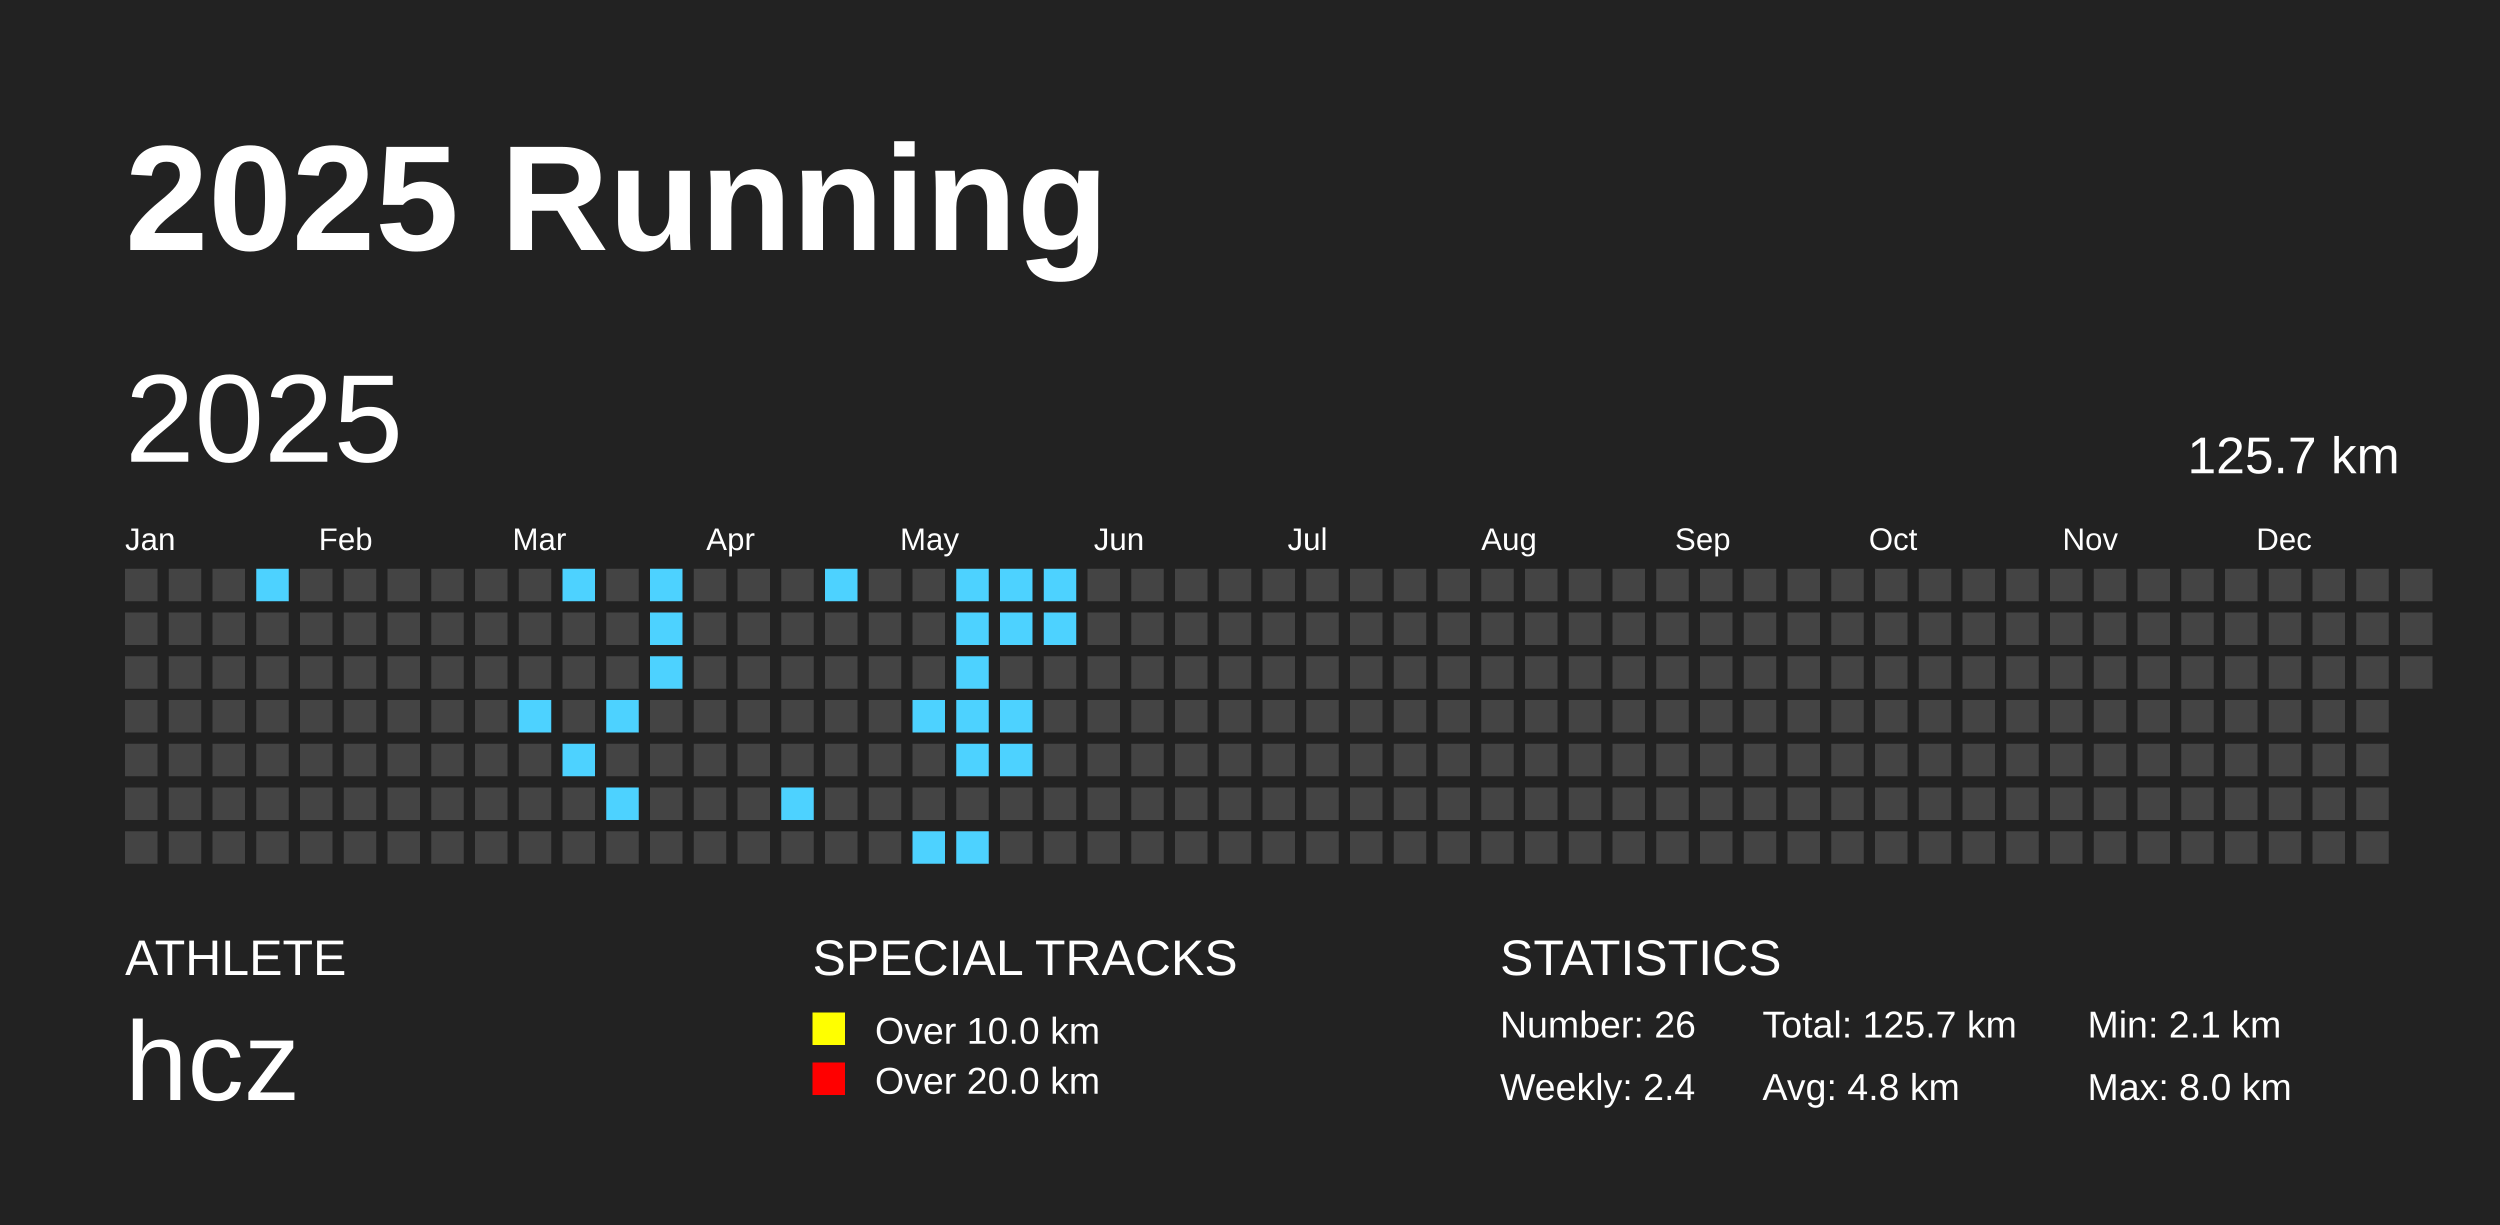
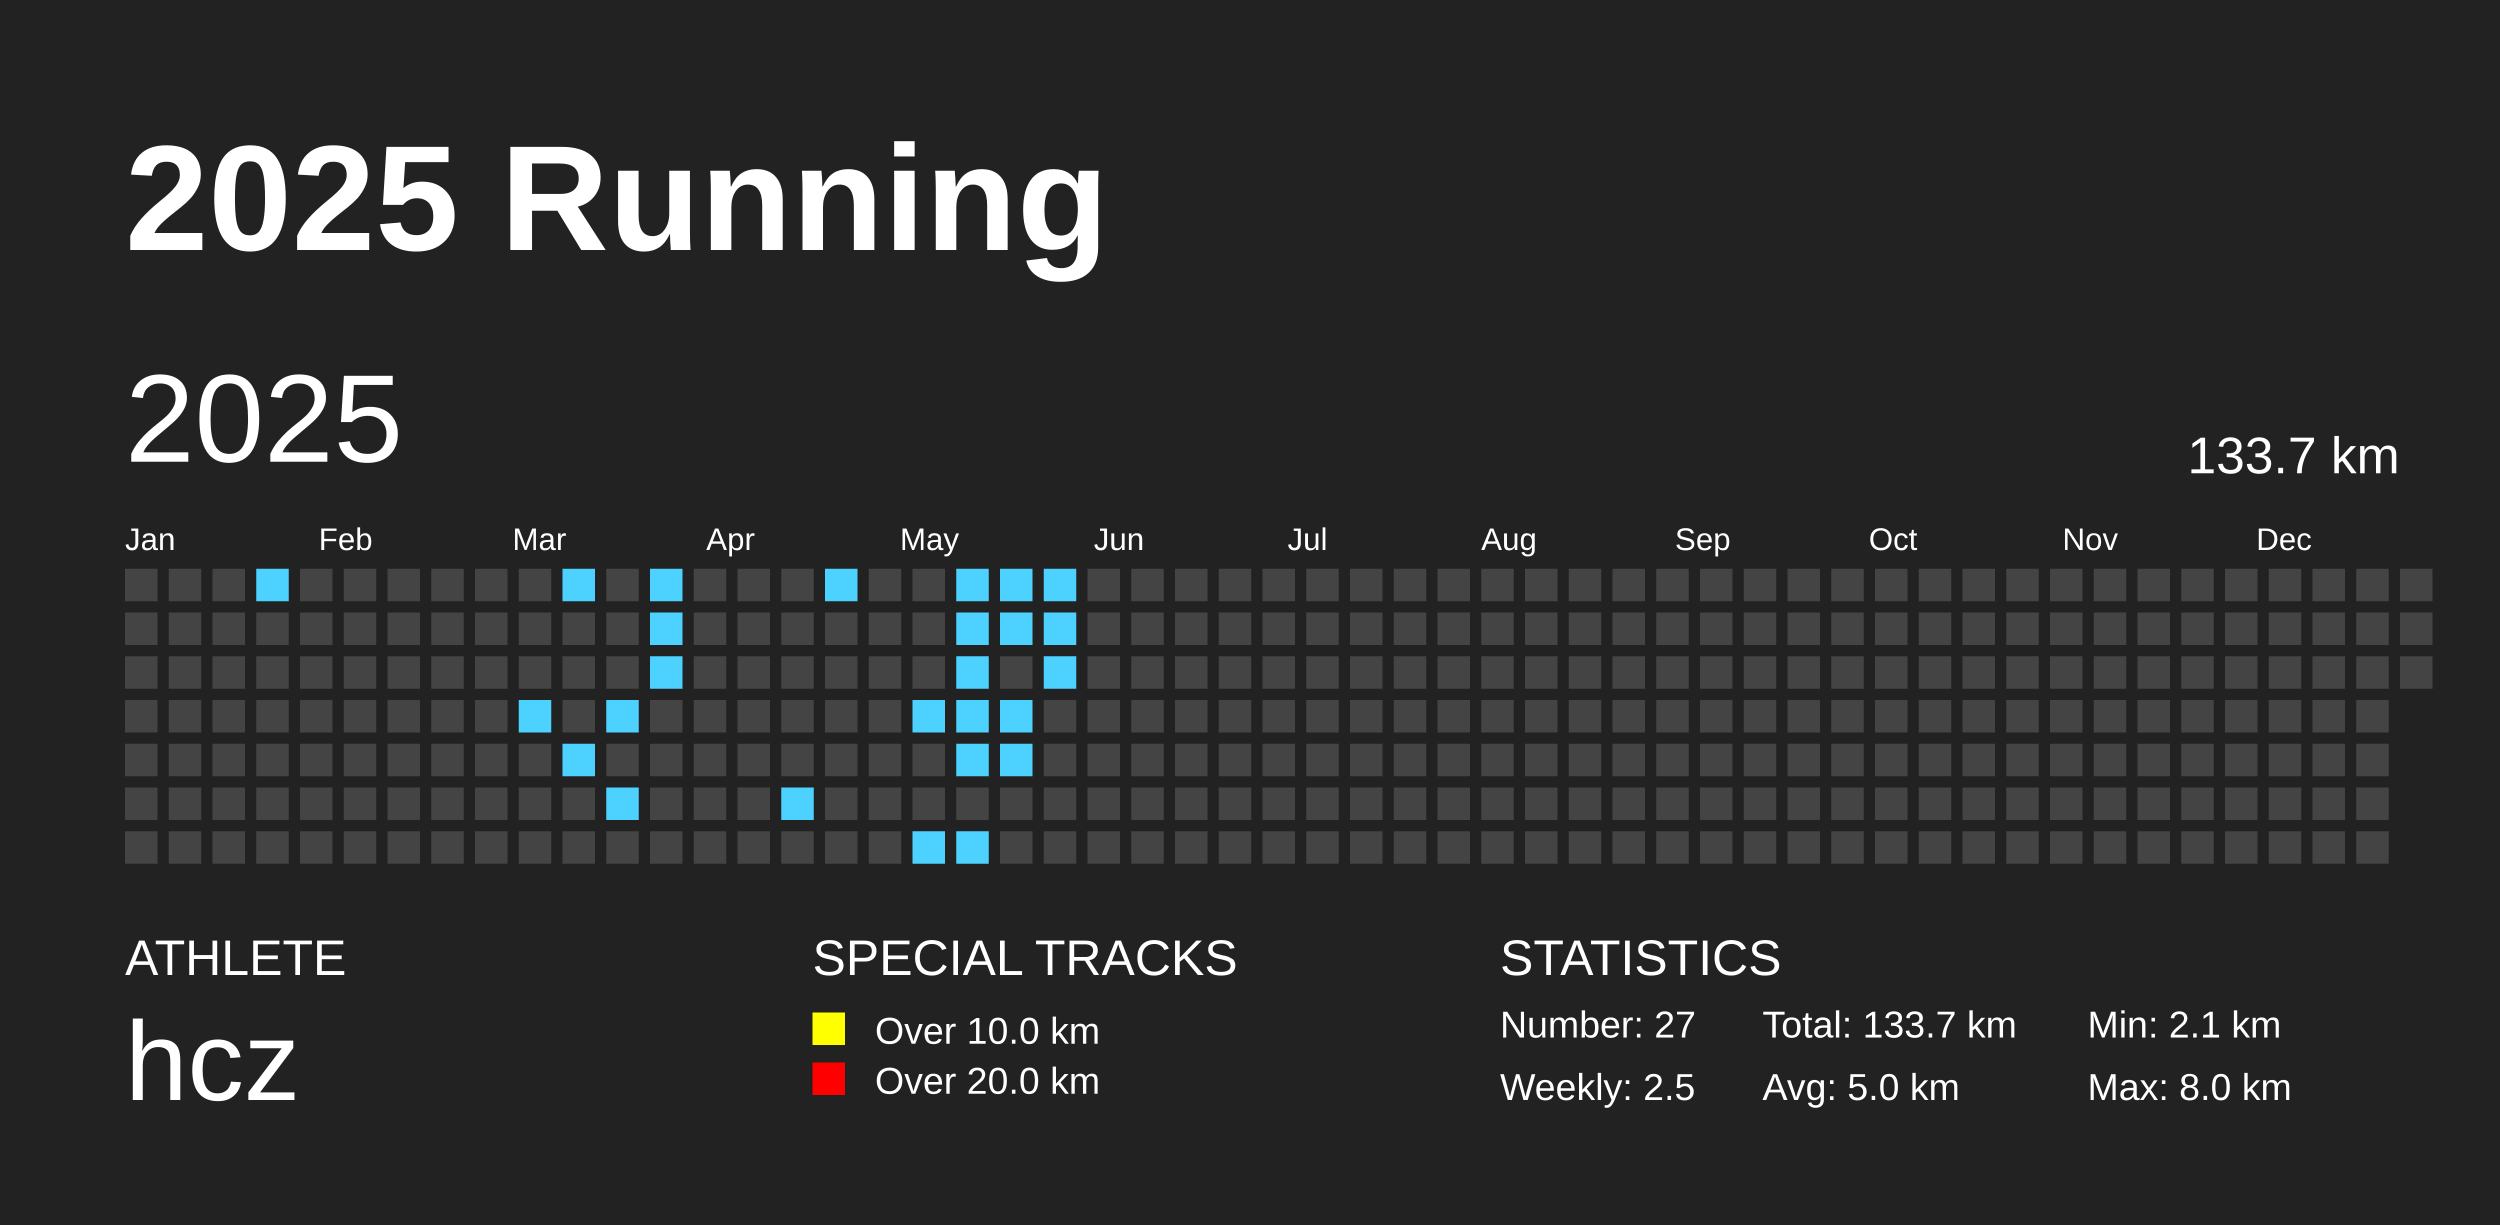
<svg xmlns="http://www.w3.org/2000/svg" baseProfile="full" height="98mm" version="1.1" viewBox="0,0,200,98" width="200mm">
  <defs />
  <rect fill="#222222" height="98" width="200" x="0" y="0" />
  <text fill="#FFFFFF" style="font-size:12px; font-family:Arial; font-weight:bold;" x="10" y="20">2025 Running</text>
  <text fill="#FFFFFF" style="font-size:4px; font-family:Arial" x="10" y="78">ATHLETE</text>
  <text fill="#FFFFFF" style="font-size:9px; font-family:Arial" x="10" y="88">hcz</text>
  <text fill="#FFFFFF" style="font-size:4px; font-family:Arial" x="65" y="78">SPECIAL TRACKS</text>
  <rect fill="yellow" height="2.6" width="2.6" x="65" y="81" />
  <text fill="#FFFFFF" style="font-size:3px; font-family:Arial" x="70" y="83.5">Over 10.0 km</text>
  <rect fill="red" height="2.6" width="2.6" x="65" y="85" />
  <text fill="#FFFFFF" style="font-size:3px; font-family:Arial" x="70" y="87.5">Over 20.0 km</text>
  <text fill="#FFFFFF" style="font-size:4px; font-family:Arial" x="120" y="78">STATISTICS</text>
-   <text fill="#FFFFFF" style="font-size:3px; font-family:Arial" x="120" y="83">Number: 26</text>
-   <text fill="#FFFFFF" style="font-size:3px; font-family:Arial" x="120" y="88">Weekly: 2.4</text>
-   <text fill="#FFFFFF" style="font-size:3px; font-family:Arial" x="141" y="83">Total: 125.7 km</text>
-   <text fill="#FFFFFF" style="font-size:3px; font-family:Arial" x="141" y="88">Avg: 4.8 km</text>
+   <text fill="#FFFFFF" style="font-size:3px; font-family:Arial" x="120" y="83">Number: 27</text>
+   <text fill="#FFFFFF" style="font-size:3px; font-family:Arial" x="120" y="88">Weekly: 2.5</text>
+   <text fill="#FFFFFF" style="font-size:3px; font-family:Arial" x="141" y="83">Total: 133.7 km</text>
+   <text fill="#FFFFFF" style="font-size:3px; font-family:Arial" x="141" y="88">Avg: 5.0 km</text>
  <text fill="#FFFFFF" style="font-size:3px; font-family:Arial" x="167" y="83">Min: 2.1 km</text>
  <text fill="#FFFFFF" style="font-size:3px; font-family:Arial" x="167" y="88">Max: 8.0 km</text>
  <text dominant-baseline="hanging" fill="#FFFFFF" style="font-size:10.0px; font-family:Arial;" x="10" y="30">2025</text>
-   <text dominant-baseline="hanging" fill="#FFFFFF" style="font-size:4.125px; font-family:Arial;" x="175" y="35">125.7 km</text>
+   <text dominant-baseline="hanging" fill="#FFFFFF" style="font-size:4.125px; font-family:Arial;" x="175" y="35">133.7 km</text>
  <text fill="#FFFFFF" style="font-size:2.5px; font-family:Arial" x="10.0" y="44">Jan</text>
  <text fill="#FFFFFF" style="font-size:2.5px; font-family:Arial" x="25.5" y="44">Feb</text>
  <text fill="#FFFFFF" style="font-size:2.5px; font-family:Arial" x="41.0" y="44">Mar</text>
  <text fill="#FFFFFF" style="font-size:2.5px; font-family:Arial" x="56.5" y="44">Apr</text>
  <text fill="#FFFFFF" style="font-size:2.5px; font-family:Arial" x="72.0" y="44">May</text>
  <text fill="#FFFFFF" style="font-size:2.5px; font-family:Arial" x="87.5" y="44">Jun</text>
  <text fill="#FFFFFF" style="font-size:2.5px; font-family:Arial" x="103.0" y="44">Jul</text>
  <text fill="#FFFFFF" style="font-size:2.5px; font-family:Arial" x="118.5" y="44">Aug</text>
  <text fill="#FFFFFF" style="font-size:2.5px; font-family:Arial" x="134.0" y="44">Sep</text>
  <text fill="#FFFFFF" style="font-size:2.5px; font-family:Arial" x="149.5" y="44">Oct</text>
  <text fill="#FFFFFF" style="font-size:2.5px; font-family:Arial" x="165.0" y="44">Nov</text>
  <text fill="#FFFFFF" style="font-size:2.5px; font-family:Arial" x="180.5" y="44">Dec</text>
  <rect fill="#444444" height="2.6" width="2.6" x="10.0" y="45.5" />
  <rect fill="#444444" height="2.6" width="2.6" x="10.0" y="49.0" />
  <rect fill="#444444" height="2.6" width="2.6" x="10.0" y="52.5" />
  <rect fill="#444444" height="2.6" width="2.6" x="10.0" y="56.0" />
  <rect fill="#444444" height="2.6" width="2.6" x="10.0" y="59.5" />
  <rect fill="#444444" height="2.6" width="2.6" x="10.0" y="63.0" />
  <rect fill="#444444" height="2.6" width="2.6" x="10.0" y="66.5" />
  <rect fill="#444444" height="2.6" width="2.6" x="13.5" y="45.5" />
  <rect fill="#444444" height="2.6" width="2.6" x="13.5" y="49.0" />
  <rect fill="#444444" height="2.6" width="2.6" x="13.5" y="52.5" />
  <rect fill="#444444" height="2.6" width="2.6" x="13.5" y="56.0" />
  <rect fill="#444444" height="2.6" width="2.6" x="13.5" y="59.5" />
  <rect fill="#444444" height="2.6" width="2.6" x="13.5" y="63.0" />
  <rect fill="#444444" height="2.6" width="2.6" x="13.5" y="66.5" />
  <rect fill="#444444" height="2.6" width="2.6" x="17.0" y="45.5" />
  <rect fill="#444444" height="2.6" width="2.6" x="17.0" y="49.0" />
  <rect fill="#444444" height="2.6" width="2.6" x="17.0" y="52.5" />
  <rect fill="#444444" height="2.6" width="2.6" x="17.0" y="56.0" />
  <rect fill="#444444" height="2.6" width="2.6" x="17.0" y="59.5" />
  <rect fill="#444444" height="2.6" width="2.6" x="17.0" y="63.0" />
  <rect fill="#444444" height="2.6" width="2.6" x="17.0" y="66.5" />
  <rect fill="#4DD2FF" height="2.6" width="2.6" x="20.5" y="45.5" />
  <rect fill="#444444" height="2.6" width="2.6" x="20.5" y="49.0" />
  <rect fill="#444444" height="2.6" width="2.6" x="20.5" y="52.5" />
  <rect fill="#444444" height="2.6" width="2.6" x="20.5" y="56.0" />
  <rect fill="#444444" height="2.6" width="2.6" x="20.5" y="59.5" />
  <rect fill="#444444" height="2.6" width="2.6" x="20.5" y="63.0" />
  <rect fill="#444444" height="2.6" width="2.6" x="20.5" y="66.5" />
  <rect fill="#444444" height="2.6" width="2.6" x="24.0" y="45.5" />
  <rect fill="#444444" height="2.6" width="2.6" x="24.0" y="49.0" />
  <rect fill="#444444" height="2.6" width="2.6" x="24.0" y="52.5" />
  <rect fill="#444444" height="2.6" width="2.6" x="24.0" y="56.0" />
  <rect fill="#444444" height="2.6" width="2.6" x="24.0" y="59.5" />
  <rect fill="#444444" height="2.6" width="2.6" x="24.0" y="63.0" />
  <rect fill="#444444" height="2.6" width="2.6" x="24.0" y="66.5" />
  <rect fill="#444444" height="2.6" width="2.6" x="27.5" y="45.5" />
  <rect fill="#444444" height="2.6" width="2.6" x="27.5" y="49.0" />
  <rect fill="#444444" height="2.6" width="2.6" x="27.5" y="52.5" />
  <rect fill="#444444" height="2.6" width="2.6" x="27.5" y="56.0" />
  <rect fill="#444444" height="2.6" width="2.6" x="27.5" y="59.5" />
  <rect fill="#444444" height="2.6" width="2.6" x="27.5" y="63.0" />
  <rect fill="#444444" height="2.6" width="2.6" x="27.5" y="66.5" />
  <rect fill="#444444" height="2.6" width="2.6" x="31.0" y="45.5" />
  <rect fill="#444444" height="2.6" width="2.6" x="31.0" y="49.0" />
  <rect fill="#444444" height="2.6" width="2.6" x="31.0" y="52.5" />
  <rect fill="#444444" height="2.6" width="2.6" x="31.0" y="56.0" />
  <rect fill="#444444" height="2.6" width="2.6" x="31.0" y="59.5" />
  <rect fill="#444444" height="2.6" width="2.6" x="31.0" y="63.0" />
  <rect fill="#444444" height="2.6" width="2.6" x="31.0" y="66.5" />
  <rect fill="#444444" height="2.6" width="2.6" x="34.5" y="45.5" />
  <rect fill="#444444" height="2.6" width="2.6" x="34.5" y="49.0" />
  <rect fill="#444444" height="2.6" width="2.6" x="34.5" y="52.5" />
  <rect fill="#444444" height="2.6" width="2.6" x="34.5" y="56.0" />
  <rect fill="#444444" height="2.6" width="2.6" x="34.5" y="59.5" />
  <rect fill="#444444" height="2.6" width="2.6" x="34.5" y="63.0" />
  <rect fill="#444444" height="2.6" width="2.6" x="34.5" y="66.5" />
  <rect fill="#444444" height="2.6" width="2.6" x="38.0" y="45.5" />
  <rect fill="#444444" height="2.6" width="2.6" x="38.0" y="49.0" />
  <rect fill="#444444" height="2.6" width="2.6" x="38.0" y="52.5" />
  <rect fill="#444444" height="2.6" width="2.6" x="38.0" y="56.0" />
  <rect fill="#444444" height="2.6" width="2.6" x="38.0" y="59.5" />
  <rect fill="#444444" height="2.6" width="2.6" x="38.0" y="63.0" />
  <rect fill="#444444" height="2.6" width="2.6" x="38.0" y="66.5" />
  <rect fill="#444444" height="2.6" width="2.6" x="41.5" y="45.5" />
  <rect fill="#444444" height="2.6" width="2.6" x="41.5" y="49.0" />
  <rect fill="#444444" height="2.6" width="2.6" x="41.5" y="52.5" />
  <rect fill="#4DD2FF" height="2.6" width="2.6" x="41.5" y="56.0" />
  <rect fill="#444444" height="2.6" width="2.6" x="41.5" y="59.5" />
  <rect fill="#444444" height="2.6" width="2.6" x="41.5" y="63.0" />
  <rect fill="#444444" height="2.6" width="2.6" x="41.5" y="66.5" />
  <rect fill="#4DD2FF" height="2.6" width="2.6" x="45.0" y="45.5" />
  <rect fill="#444444" height="2.6" width="2.6" x="45.0" y="49.0" />
  <rect fill="#444444" height="2.6" width="2.6" x="45.0" y="52.5" />
  <rect fill="#444444" height="2.6" width="2.6" x="45.0" y="56.0" />
  <rect fill="#4DD2FF" height="2.6" width="2.6" x="45.0" y="59.5" />
  <rect fill="#444444" height="2.6" width="2.6" x="45.0" y="63.0" />
  <rect fill="#444444" height="2.6" width="2.6" x="45.0" y="66.5" />
  <rect fill="#444444" height="2.6" width="2.6" x="48.5" y="45.5" />
  <rect fill="#444444" height="2.6" width="2.6" x="48.5" y="49.0" />
  <rect fill="#444444" height="2.6" width="2.6" x="48.5" y="52.5" />
  <rect fill="#4DD2FF" height="2.6" width="2.6" x="48.5" y="56.0" />
  <rect fill="#444444" height="2.6" width="2.6" x="48.5" y="59.5" />
  <rect fill="#4DD2FF" height="2.6" width="2.6" x="48.5" y="63.0" />
  <rect fill="#444444" height="2.6" width="2.6" x="48.5" y="66.5" />
  <rect fill="#4DD2FF" height="2.6" width="2.6" x="52.0" y="45.5" />
  <rect fill="#4DD2FF" height="2.6" width="2.6" x="52.0" y="49.0" />
  <rect fill="#4DD2FF" height="2.6" width="2.6" x="52.0" y="52.5" />
  <rect fill="#444444" height="2.6" width="2.6" x="52.0" y="56.0" />
  <rect fill="#444444" height="2.6" width="2.6" x="52.0" y="59.5" />
  <rect fill="#444444" height="2.6" width="2.6" x="52.0" y="63.0" />
  <rect fill="#444444" height="2.6" width="2.6" x="52.0" y="66.5" />
  <rect fill="#444444" height="2.6" width="2.6" x="55.5" y="45.5" />
  <rect fill="#444444" height="2.6" width="2.6" x="55.5" y="49.0" />
  <rect fill="#444444" height="2.6" width="2.6" x="55.5" y="52.5" />
  <rect fill="#444444" height="2.6" width="2.6" x="55.5" y="56.0" />
  <rect fill="#444444" height="2.6" width="2.6" x="55.5" y="59.5" />
  <rect fill="#444444" height="2.6" width="2.6" x="55.5" y="63.0" />
  <rect fill="#444444" height="2.6" width="2.6" x="55.5" y="66.5" />
  <rect fill="#444444" height="2.6" width="2.6" x="59.0" y="45.5" />
  <rect fill="#444444" height="2.6" width="2.6" x="59.0" y="49.0" />
  <rect fill="#444444" height="2.6" width="2.6" x="59.0" y="52.5" />
  <rect fill="#444444" height="2.6" width="2.6" x="59.0" y="56.0" />
  <rect fill="#444444" height="2.6" width="2.6" x="59.0" y="59.5" />
  <rect fill="#444444" height="2.6" width="2.6" x="59.0" y="63.0" />
  <rect fill="#444444" height="2.6" width="2.6" x="59.0" y="66.5" />
  <rect fill="#444444" height="2.6" width="2.6" x="62.5" y="45.5" />
  <rect fill="#444444" height="2.6" width="2.6" x="62.5" y="49.0" />
  <rect fill="#444444" height="2.6" width="2.6" x="62.5" y="52.5" />
  <rect fill="#444444" height="2.6" width="2.6" x="62.5" y="56.0" />
  <rect fill="#444444" height="2.6" width="2.6" x="62.5" y="59.5" />
  <rect fill="#4DD2FF" height="2.6" width="2.6" x="62.5" y="63.0" />
  <rect fill="#444444" height="2.6" width="2.6" x="62.5" y="66.5" />
  <rect fill="#4DD2FF" height="2.6" width="2.6" x="66.0" y="45.5" />
  <rect fill="#444444" height="2.6" width="2.6" x="66.0" y="49.0" />
  <rect fill="#444444" height="2.6" width="2.6" x="66.0" y="52.5" />
  <rect fill="#444444" height="2.6" width="2.6" x="66.0" y="56.0" />
  <rect fill="#444444" height="2.6" width="2.6" x="66.0" y="59.5" />
  <rect fill="#444444" height="2.6" width="2.6" x="66.0" y="63.0" />
  <rect fill="#444444" height="2.6" width="2.6" x="66.0" y="66.5" />
  <rect fill="#444444" height="2.6" width="2.6" x="69.5" y="45.5" />
  <rect fill="#444444" height="2.6" width="2.6" x="69.5" y="49.0" />
  <rect fill="#444444" height="2.6" width="2.6" x="69.5" y="52.5" />
  <rect fill="#444444" height="2.6" width="2.6" x="69.5" y="56.0" />
  <rect fill="#444444" height="2.6" width="2.6" x="69.5" y="59.5" />
  <rect fill="#444444" height="2.6" width="2.6" x="69.5" y="63.0" />
  <rect fill="#444444" height="2.6" width="2.6" x="69.5" y="66.5" />
  <rect fill="#444444" height="2.6" width="2.6" x="73.0" y="45.5" />
  <rect fill="#444444" height="2.6" width="2.6" x="73.0" y="49.0" />
  <rect fill="#444444" height="2.6" width="2.6" x="73.0" y="52.5" />
  <rect fill="#4DD2FF" height="2.6" width="2.6" x="73.0" y="56.0" />
  <rect fill="#444444" height="2.6" width="2.6" x="73.0" y="59.5" />
  <rect fill="#444444" height="2.6" width="2.6" x="73.0" y="63.0" />
  <rect fill="#4DD2FF" height="2.6" width="2.6" x="73.0" y="66.5" />
  <rect fill="#4DD2FF" height="2.6" width="2.6" x="76.5" y="45.5" />
  <rect fill="#4DD2FF" height="2.6" width="2.6" x="76.5" y="49.0" />
  <rect fill="#4DD2FF" height="2.6" width="2.6" x="76.5" y="52.5" />
  <rect fill="#4DD2FF" height="2.6" width="2.6" x="76.5" y="56.0" />
  <rect fill="#4DD2FF" height="2.6" width="2.6" x="76.5" y="59.5" />
  <rect fill="#444444" height="2.6" width="2.6" x="76.5" y="63.0" />
  <rect fill="#4DD2FF" height="2.6" width="2.6" x="76.5" y="66.5" />
  <rect fill="#4DD2FF" height="2.6" width="2.6" x="80.0" y="45.5" />
  <rect fill="#4DD2FF" height="2.6" width="2.6" x="80.0" y="49.0" />
  <rect fill="#444444" height="2.6" width="2.6" x="80.0" y="52.5" />
  <rect fill="#4DD2FF" height="2.6" width="2.6" x="80.0" y="56.0" />
  <rect fill="#4DD2FF" height="2.6" width="2.6" x="80.0" y="59.5" />
  <rect fill="#444444" height="2.6" width="2.6" x="80.0" y="63.0" />
  <rect fill="#444444" height="2.6" width="2.6" x="80.0" y="66.5" />
  <rect fill="#4DD2FF" height="2.6" width="2.6" x="83.5" y="45.5" />
  <rect fill="#4DD2FF" height="2.6" width="2.6" x="83.5" y="49.0" />
-   <rect fill="#444444" height="2.6" width="2.6" x="83.5" y="52.5" />
+   <rect fill="#4DD2FF" height="2.6" width="2.6" x="83.5" y="52.5" />
  <rect fill="#444444" height="2.6" width="2.6" x="83.5" y="56.0" />
  <rect fill="#444444" height="2.6" width="2.6" x="83.5" y="59.5" />
  <rect fill="#444444" height="2.6" width="2.6" x="83.5" y="63.0" />
  <rect fill="#444444" height="2.6" width="2.6" x="83.5" y="66.5" />
  <rect fill="#444444" height="2.6" width="2.6" x="87.0" y="45.5" />
  <rect fill="#444444" height="2.6" width="2.6" x="87.0" y="49.0" />
  <rect fill="#444444" height="2.6" width="2.6" x="87.0" y="52.5" />
  <rect fill="#444444" height="2.6" width="2.6" x="87.0" y="56.0" />
  <rect fill="#444444" height="2.6" width="2.6" x="87.0" y="59.5" />
  <rect fill="#444444" height="2.6" width="2.6" x="87.0" y="63.0" />
  <rect fill="#444444" height="2.6" width="2.6" x="87.0" y="66.5" />
  <rect fill="#444444" height="2.6" width="2.6" x="90.5" y="45.5" />
  <rect fill="#444444" height="2.6" width="2.6" x="90.5" y="49.0" />
  <rect fill="#444444" height="2.6" width="2.6" x="90.5" y="52.5" />
  <rect fill="#444444" height="2.6" width="2.6" x="90.5" y="56.0" />
  <rect fill="#444444" height="2.6" width="2.6" x="90.5" y="59.5" />
  <rect fill="#444444" height="2.6" width="2.6" x="90.5" y="63.0" />
  <rect fill="#444444" height="2.6" width="2.6" x="90.5" y="66.5" />
  <rect fill="#444444" height="2.6" width="2.6" x="94.0" y="45.5" />
  <rect fill="#444444" height="2.6" width="2.6" x="94.0" y="49.0" />
  <rect fill="#444444" height="2.6" width="2.6" x="94.0" y="52.5" />
  <rect fill="#444444" height="2.6" width="2.6" x="94.0" y="56.0" />
  <rect fill="#444444" height="2.6" width="2.6" x="94.0" y="59.5" />
  <rect fill="#444444" height="2.6" width="2.6" x="94.0" y="63.0" />
  <rect fill="#444444" height="2.6" width="2.6" x="94.0" y="66.5" />
  <rect fill="#444444" height="2.6" width="2.6" x="97.5" y="45.5" />
  <rect fill="#444444" height="2.6" width="2.6" x="97.5" y="49.0" />
  <rect fill="#444444" height="2.6" width="2.6" x="97.5" y="52.5" />
  <rect fill="#444444" height="2.6" width="2.6" x="97.5" y="56.0" />
  <rect fill="#444444" height="2.6" width="2.6" x="97.5" y="59.5" />
  <rect fill="#444444" height="2.6" width="2.6" x="97.5" y="63.0" />
  <rect fill="#444444" height="2.6" width="2.6" x="97.5" y="66.5" />
  <rect fill="#444444" height="2.6" width="2.6" x="101.0" y="45.5" />
  <rect fill="#444444" height="2.6" width="2.6" x="101.0" y="49.0" />
  <rect fill="#444444" height="2.6" width="2.6" x="101.0" y="52.5" />
  <rect fill="#444444" height="2.6" width="2.6" x="101.0" y="56.0" />
  <rect fill="#444444" height="2.6" width="2.6" x="101.0" y="59.5" />
  <rect fill="#444444" height="2.6" width="2.6" x="101.0" y="63.0" />
  <rect fill="#444444" height="2.6" width="2.6" x="101.0" y="66.5" />
  <rect fill="#444444" height="2.6" width="2.6" x="104.5" y="45.5" />
  <rect fill="#444444" height="2.6" width="2.6" x="104.5" y="49.0" />
  <rect fill="#444444" height="2.6" width="2.6" x="104.5" y="52.5" />
  <rect fill="#444444" height="2.6" width="2.6" x="104.5" y="56.0" />
  <rect fill="#444444" height="2.6" width="2.6" x="104.5" y="59.5" />
  <rect fill="#444444" height="2.6" width="2.6" x="104.5" y="63.0" />
  <rect fill="#444444" height="2.6" width="2.6" x="104.5" y="66.5" />
  <rect fill="#444444" height="2.6" width="2.6" x="108.0" y="45.5" />
  <rect fill="#444444" height="2.6" width="2.6" x="108.0" y="49.0" />
  <rect fill="#444444" height="2.6" width="2.6" x="108.0" y="52.5" />
  <rect fill="#444444" height="2.6" width="2.6" x="108.0" y="56.0" />
  <rect fill="#444444" height="2.6" width="2.6" x="108.0" y="59.5" />
  <rect fill="#444444" height="2.6" width="2.6" x="108.0" y="63.0" />
  <rect fill="#444444" height="2.6" width="2.6" x="108.0" y="66.5" />
  <rect fill="#444444" height="2.6" width="2.6" x="111.5" y="45.5" />
  <rect fill="#444444" height="2.6" width="2.6" x="111.5" y="49.0" />
  <rect fill="#444444" height="2.6" width="2.6" x="111.5" y="52.5" />
  <rect fill="#444444" height="2.6" width="2.6" x="111.5" y="56.0" />
  <rect fill="#444444" height="2.6" width="2.6" x="111.5" y="59.5" />
  <rect fill="#444444" height="2.6" width="2.6" x="111.5" y="63.0" />
  <rect fill="#444444" height="2.6" width="2.6" x="111.5" y="66.5" />
  <rect fill="#444444" height="2.6" width="2.6" x="115.0" y="45.5" />
  <rect fill="#444444" height="2.6" width="2.6" x="115.0" y="49.0" />
  <rect fill="#444444" height="2.6" width="2.6" x="115.0" y="52.5" />
  <rect fill="#444444" height="2.6" width="2.6" x="115.0" y="56.0" />
  <rect fill="#444444" height="2.6" width="2.6" x="115.0" y="59.5" />
  <rect fill="#444444" height="2.6" width="2.6" x="115.0" y="63.0" />
  <rect fill="#444444" height="2.6" width="2.6" x="115.0" y="66.5" />
  <rect fill="#444444" height="2.6" width="2.6" x="118.5" y="45.5" />
  <rect fill="#444444" height="2.6" width="2.6" x="118.5" y="49.0" />
  <rect fill="#444444" height="2.6" width="2.6" x="118.5" y="52.5" />
  <rect fill="#444444" height="2.6" width="2.6" x="118.5" y="56.0" />
  <rect fill="#444444" height="2.6" width="2.6" x="118.5" y="59.5" />
  <rect fill="#444444" height="2.6" width="2.6" x="118.5" y="63.0" />
  <rect fill="#444444" height="2.6" width="2.6" x="118.5" y="66.5" />
  <rect fill="#444444" height="2.6" width="2.6" x="122.0" y="45.5" />
  <rect fill="#444444" height="2.6" width="2.6" x="122.0" y="49.0" />
  <rect fill="#444444" height="2.6" width="2.6" x="122.0" y="52.5" />
  <rect fill="#444444" height="2.6" width="2.6" x="122.0" y="56.0" />
  <rect fill="#444444" height="2.6" width="2.6" x="122.0" y="59.5" />
  <rect fill="#444444" height="2.6" width="2.6" x="122.0" y="63.0" />
  <rect fill="#444444" height="2.6" width="2.6" x="122.0" y="66.5" />
  <rect fill="#444444" height="2.6" width="2.6" x="125.5" y="45.5" />
  <rect fill="#444444" height="2.6" width="2.6" x="125.5" y="49.0" />
  <rect fill="#444444" height="2.6" width="2.6" x="125.5" y="52.5" />
  <rect fill="#444444" height="2.6" width="2.6" x="125.5" y="56.0" />
  <rect fill="#444444" height="2.6" width="2.6" x="125.5" y="59.5" />
  <rect fill="#444444" height="2.6" width="2.6" x="125.5" y="63.0" />
  <rect fill="#444444" height="2.6" width="2.6" x="125.5" y="66.5" />
  <rect fill="#444444" height="2.6" width="2.6" x="129.0" y="45.5" />
  <rect fill="#444444" height="2.6" width="2.6" x="129.0" y="49.0" />
  <rect fill="#444444" height="2.6" width="2.6" x="129.0" y="52.5" />
  <rect fill="#444444" height="2.6" width="2.6" x="129.0" y="56.0" />
  <rect fill="#444444" height="2.6" width="2.6" x="129.0" y="59.5" />
  <rect fill="#444444" height="2.6" width="2.6" x="129.0" y="63.0" />
  <rect fill="#444444" height="2.6" width="2.6" x="129.0" y="66.5" />
  <rect fill="#444444" height="2.6" width="2.6" x="132.5" y="45.5" />
  <rect fill="#444444" height="2.6" width="2.6" x="132.5" y="49.0" />
  <rect fill="#444444" height="2.6" width="2.6" x="132.5" y="52.5" />
  <rect fill="#444444" height="2.6" width="2.6" x="132.5" y="56.0" />
  <rect fill="#444444" height="2.6" width="2.6" x="132.5" y="59.5" />
  <rect fill="#444444" height="2.6" width="2.6" x="132.5" y="63.0" />
  <rect fill="#444444" height="2.6" width="2.6" x="132.5" y="66.5" />
  <rect fill="#444444" height="2.6" width="2.6" x="136.0" y="45.5" />
  <rect fill="#444444" height="2.6" width="2.6" x="136.0" y="49.0" />
  <rect fill="#444444" height="2.6" width="2.6" x="136.0" y="52.5" />
  <rect fill="#444444" height="2.6" width="2.6" x="136.0" y="56.0" />
  <rect fill="#444444" height="2.6" width="2.6" x="136.0" y="59.5" />
  <rect fill="#444444" height="2.6" width="2.6" x="136.0" y="63.0" />
  <rect fill="#444444" height="2.6" width="2.6" x="136.0" y="66.5" />
  <rect fill="#444444" height="2.6" width="2.6" x="139.5" y="45.5" />
  <rect fill="#444444" height="2.6" width="2.6" x="139.5" y="49.0" />
  <rect fill="#444444" height="2.6" width="2.6" x="139.5" y="52.5" />
  <rect fill="#444444" height="2.6" width="2.6" x="139.5" y="56.0" />
  <rect fill="#444444" height="2.6" width="2.6" x="139.5" y="59.5" />
  <rect fill="#444444" height="2.6" width="2.6" x="139.5" y="63.0" />
  <rect fill="#444444" height="2.6" width="2.6" x="139.5" y="66.5" />
  <rect fill="#444444" height="2.6" width="2.6" x="143.0" y="45.5" />
  <rect fill="#444444" height="2.6" width="2.6" x="143.0" y="49.0" />
  <rect fill="#444444" height="2.6" width="2.6" x="143.0" y="52.5" />
  <rect fill="#444444" height="2.6" width="2.6" x="143.0" y="56.0" />
  <rect fill="#444444" height="2.6" width="2.6" x="143.0" y="59.5" />
  <rect fill="#444444" height="2.6" width="2.6" x="143.0" y="63.0" />
  <rect fill="#444444" height="2.6" width="2.6" x="143.0" y="66.5" />
  <rect fill="#444444" height="2.6" width="2.6" x="146.5" y="45.5" />
  <rect fill="#444444" height="2.6" width="2.6" x="146.5" y="49.0" />
  <rect fill="#444444" height="2.6" width="2.6" x="146.5" y="52.5" />
  <rect fill="#444444" height="2.6" width="2.6" x="146.5" y="56.0" />
  <rect fill="#444444" height="2.6" width="2.6" x="146.5" y="59.5" />
  <rect fill="#444444" height="2.6" width="2.6" x="146.5" y="63.0" />
  <rect fill="#444444" height="2.6" width="2.6" x="146.5" y="66.5" />
  <rect fill="#444444" height="2.6" width="2.6" x="150.0" y="45.5" />
  <rect fill="#444444" height="2.6" width="2.6" x="150.0" y="49.0" />
  <rect fill="#444444" height="2.6" width="2.6" x="150.0" y="52.5" />
  <rect fill="#444444" height="2.6" width="2.6" x="150.0" y="56.0" />
  <rect fill="#444444" height="2.6" width="2.6" x="150.0" y="59.5" />
  <rect fill="#444444" height="2.6" width="2.6" x="150.0" y="63.0" />
  <rect fill="#444444" height="2.6" width="2.6" x="150.0" y="66.5" />
  <rect fill="#444444" height="2.6" width="2.6" x="153.5" y="45.5" />
  <rect fill="#444444" height="2.6" width="2.6" x="153.5" y="49.0" />
  <rect fill="#444444" height="2.6" width="2.6" x="153.5" y="52.5" />
  <rect fill="#444444" height="2.6" width="2.6" x="153.5" y="56.0" />
  <rect fill="#444444" height="2.6" width="2.6" x="153.5" y="59.5" />
  <rect fill="#444444" height="2.6" width="2.6" x="153.5" y="63.0" />
  <rect fill="#444444" height="2.6" width="2.6" x="153.5" y="66.5" />
  <rect fill="#444444" height="2.6" width="2.6" x="157.0" y="45.5" />
  <rect fill="#444444" height="2.6" width="2.6" x="157.0" y="49.0" />
  <rect fill="#444444" height="2.6" width="2.6" x="157.0" y="52.5" />
  <rect fill="#444444" height="2.6" width="2.6" x="157.0" y="56.0" />
  <rect fill="#444444" height="2.6" width="2.6" x="157.0" y="59.5" />
  <rect fill="#444444" height="2.6" width="2.6" x="157.0" y="63.0" />
  <rect fill="#444444" height="2.6" width="2.6" x="157.0" y="66.5" />
  <rect fill="#444444" height="2.6" width="2.6" x="160.5" y="45.5" />
  <rect fill="#444444" height="2.6" width="2.6" x="160.5" y="49.0" />
  <rect fill="#444444" height="2.6" width="2.6" x="160.5" y="52.5" />
  <rect fill="#444444" height="2.6" width="2.6" x="160.5" y="56.0" />
  <rect fill="#444444" height="2.6" width="2.6" x="160.5" y="59.5" />
  <rect fill="#444444" height="2.6" width="2.6" x="160.5" y="63.0" />
  <rect fill="#444444" height="2.6" width="2.6" x="160.5" y="66.5" />
  <rect fill="#444444" height="2.6" width="2.6" x="164.0" y="45.5" />
  <rect fill="#444444" height="2.6" width="2.6" x="164.0" y="49.0" />
  <rect fill="#444444" height="2.6" width="2.6" x="164.0" y="52.5" />
  <rect fill="#444444" height="2.6" width="2.6" x="164.0" y="56.0" />
  <rect fill="#444444" height="2.6" width="2.6" x="164.0" y="59.5" />
  <rect fill="#444444" height="2.6" width="2.6" x="164.0" y="63.0" />
  <rect fill="#444444" height="2.6" width="2.6" x="164.0" y="66.5" />
  <rect fill="#444444" height="2.6" width="2.6" x="167.5" y="45.5" />
  <rect fill="#444444" height="2.6" width="2.6" x="167.5" y="49.0" />
  <rect fill="#444444" height="2.6" width="2.6" x="167.5" y="52.5" />
  <rect fill="#444444" height="2.6" width="2.6" x="167.5" y="56.0" />
  <rect fill="#444444" height="2.6" width="2.6" x="167.5" y="59.5" />
  <rect fill="#444444" height="2.6" width="2.6" x="167.5" y="63.0" />
  <rect fill="#444444" height="2.6" width="2.6" x="167.5" y="66.5" />
  <rect fill="#444444" height="2.6" width="2.6" x="171.0" y="45.5" />
  <rect fill="#444444" height="2.6" width="2.6" x="171.0" y="49.0" />
  <rect fill="#444444" height="2.6" width="2.6" x="171.0" y="52.5" />
  <rect fill="#444444" height="2.6" width="2.6" x="171.0" y="56.0" />
  <rect fill="#444444" height="2.6" width="2.6" x="171.0" y="59.5" />
  <rect fill="#444444" height="2.6" width="2.6" x="171.0" y="63.0" />
  <rect fill="#444444" height="2.6" width="2.6" x="171.0" y="66.5" />
  <rect fill="#444444" height="2.6" width="2.6" x="174.5" y="45.5" />
  <rect fill="#444444" height="2.6" width="2.6" x="174.5" y="49.0" />
  <rect fill="#444444" height="2.6" width="2.6" x="174.5" y="52.5" />
  <rect fill="#444444" height="2.6" width="2.6" x="174.5" y="56.0" />
  <rect fill="#444444" height="2.6" width="2.6" x="174.5" y="59.5" />
  <rect fill="#444444" height="2.6" width="2.6" x="174.5" y="63.0" />
  <rect fill="#444444" height="2.6" width="2.6" x="174.5" y="66.5" />
  <rect fill="#444444" height="2.6" width="2.6" x="178.0" y="45.5" />
  <rect fill="#444444" height="2.6" width="2.6" x="178.0" y="49.0" />
  <rect fill="#444444" height="2.6" width="2.6" x="178.0" y="52.5" />
  <rect fill="#444444" height="2.6" width="2.6" x="178.0" y="56.0" />
  <rect fill="#444444" height="2.6" width="2.6" x="178.0" y="59.5" />
  <rect fill="#444444" height="2.6" width="2.6" x="178.0" y="63.0" />
  <rect fill="#444444" height="2.6" width="2.6" x="178.0" y="66.5" />
  <rect fill="#444444" height="2.6" width="2.6" x="181.5" y="45.5" />
  <rect fill="#444444" height="2.6" width="2.6" x="181.5" y="49.0" />
  <rect fill="#444444" height="2.6" width="2.6" x="181.5" y="52.5" />
  <rect fill="#444444" height="2.6" width="2.6" x="181.5" y="56.0" />
  <rect fill="#444444" height="2.6" width="2.6" x="181.5" y="59.5" />
  <rect fill="#444444" height="2.6" width="2.6" x="181.5" y="63.0" />
  <rect fill="#444444" height="2.6" width="2.6" x="181.5" y="66.5" />
  <rect fill="#444444" height="2.6" width="2.6" x="185.0" y="45.5" />
  <rect fill="#444444" height="2.6" width="2.6" x="185.0" y="49.0" />
  <rect fill="#444444" height="2.6" width="2.6" x="185.0" y="52.5" />
  <rect fill="#444444" height="2.6" width="2.6" x="185.0" y="56.0" />
  <rect fill="#444444" height="2.6" width="2.6" x="185.0" y="59.5" />
  <rect fill="#444444" height="2.6" width="2.6" x="185.0" y="63.0" />
  <rect fill="#444444" height="2.6" width="2.6" x="185.0" y="66.5" />
  <rect fill="#444444" height="2.6" width="2.6" x="188.5" y="45.5" />
  <rect fill="#444444" height="2.6" width="2.6" x="188.5" y="49.0" />
  <rect fill="#444444" height="2.6" width="2.6" x="188.5" y="52.5" />
  <rect fill="#444444" height="2.6" width="2.6" x="188.5" y="56.0" />
  <rect fill="#444444" height="2.6" width="2.6" x="188.5" y="59.5" />
  <rect fill="#444444" height="2.6" width="2.6" x="188.5" y="63.0" />
  <rect fill="#444444" height="2.6" width="2.6" x="188.5" y="66.5" />
  <rect fill="#444444" height="2.6" width="2.6" x="192.0" y="45.5" />
  <rect fill="#444444" height="2.6" width="2.6" x="192.0" y="49.0" />
  <rect fill="#444444" height="2.6" width="2.6" x="192.0" y="52.5" />
</svg>
